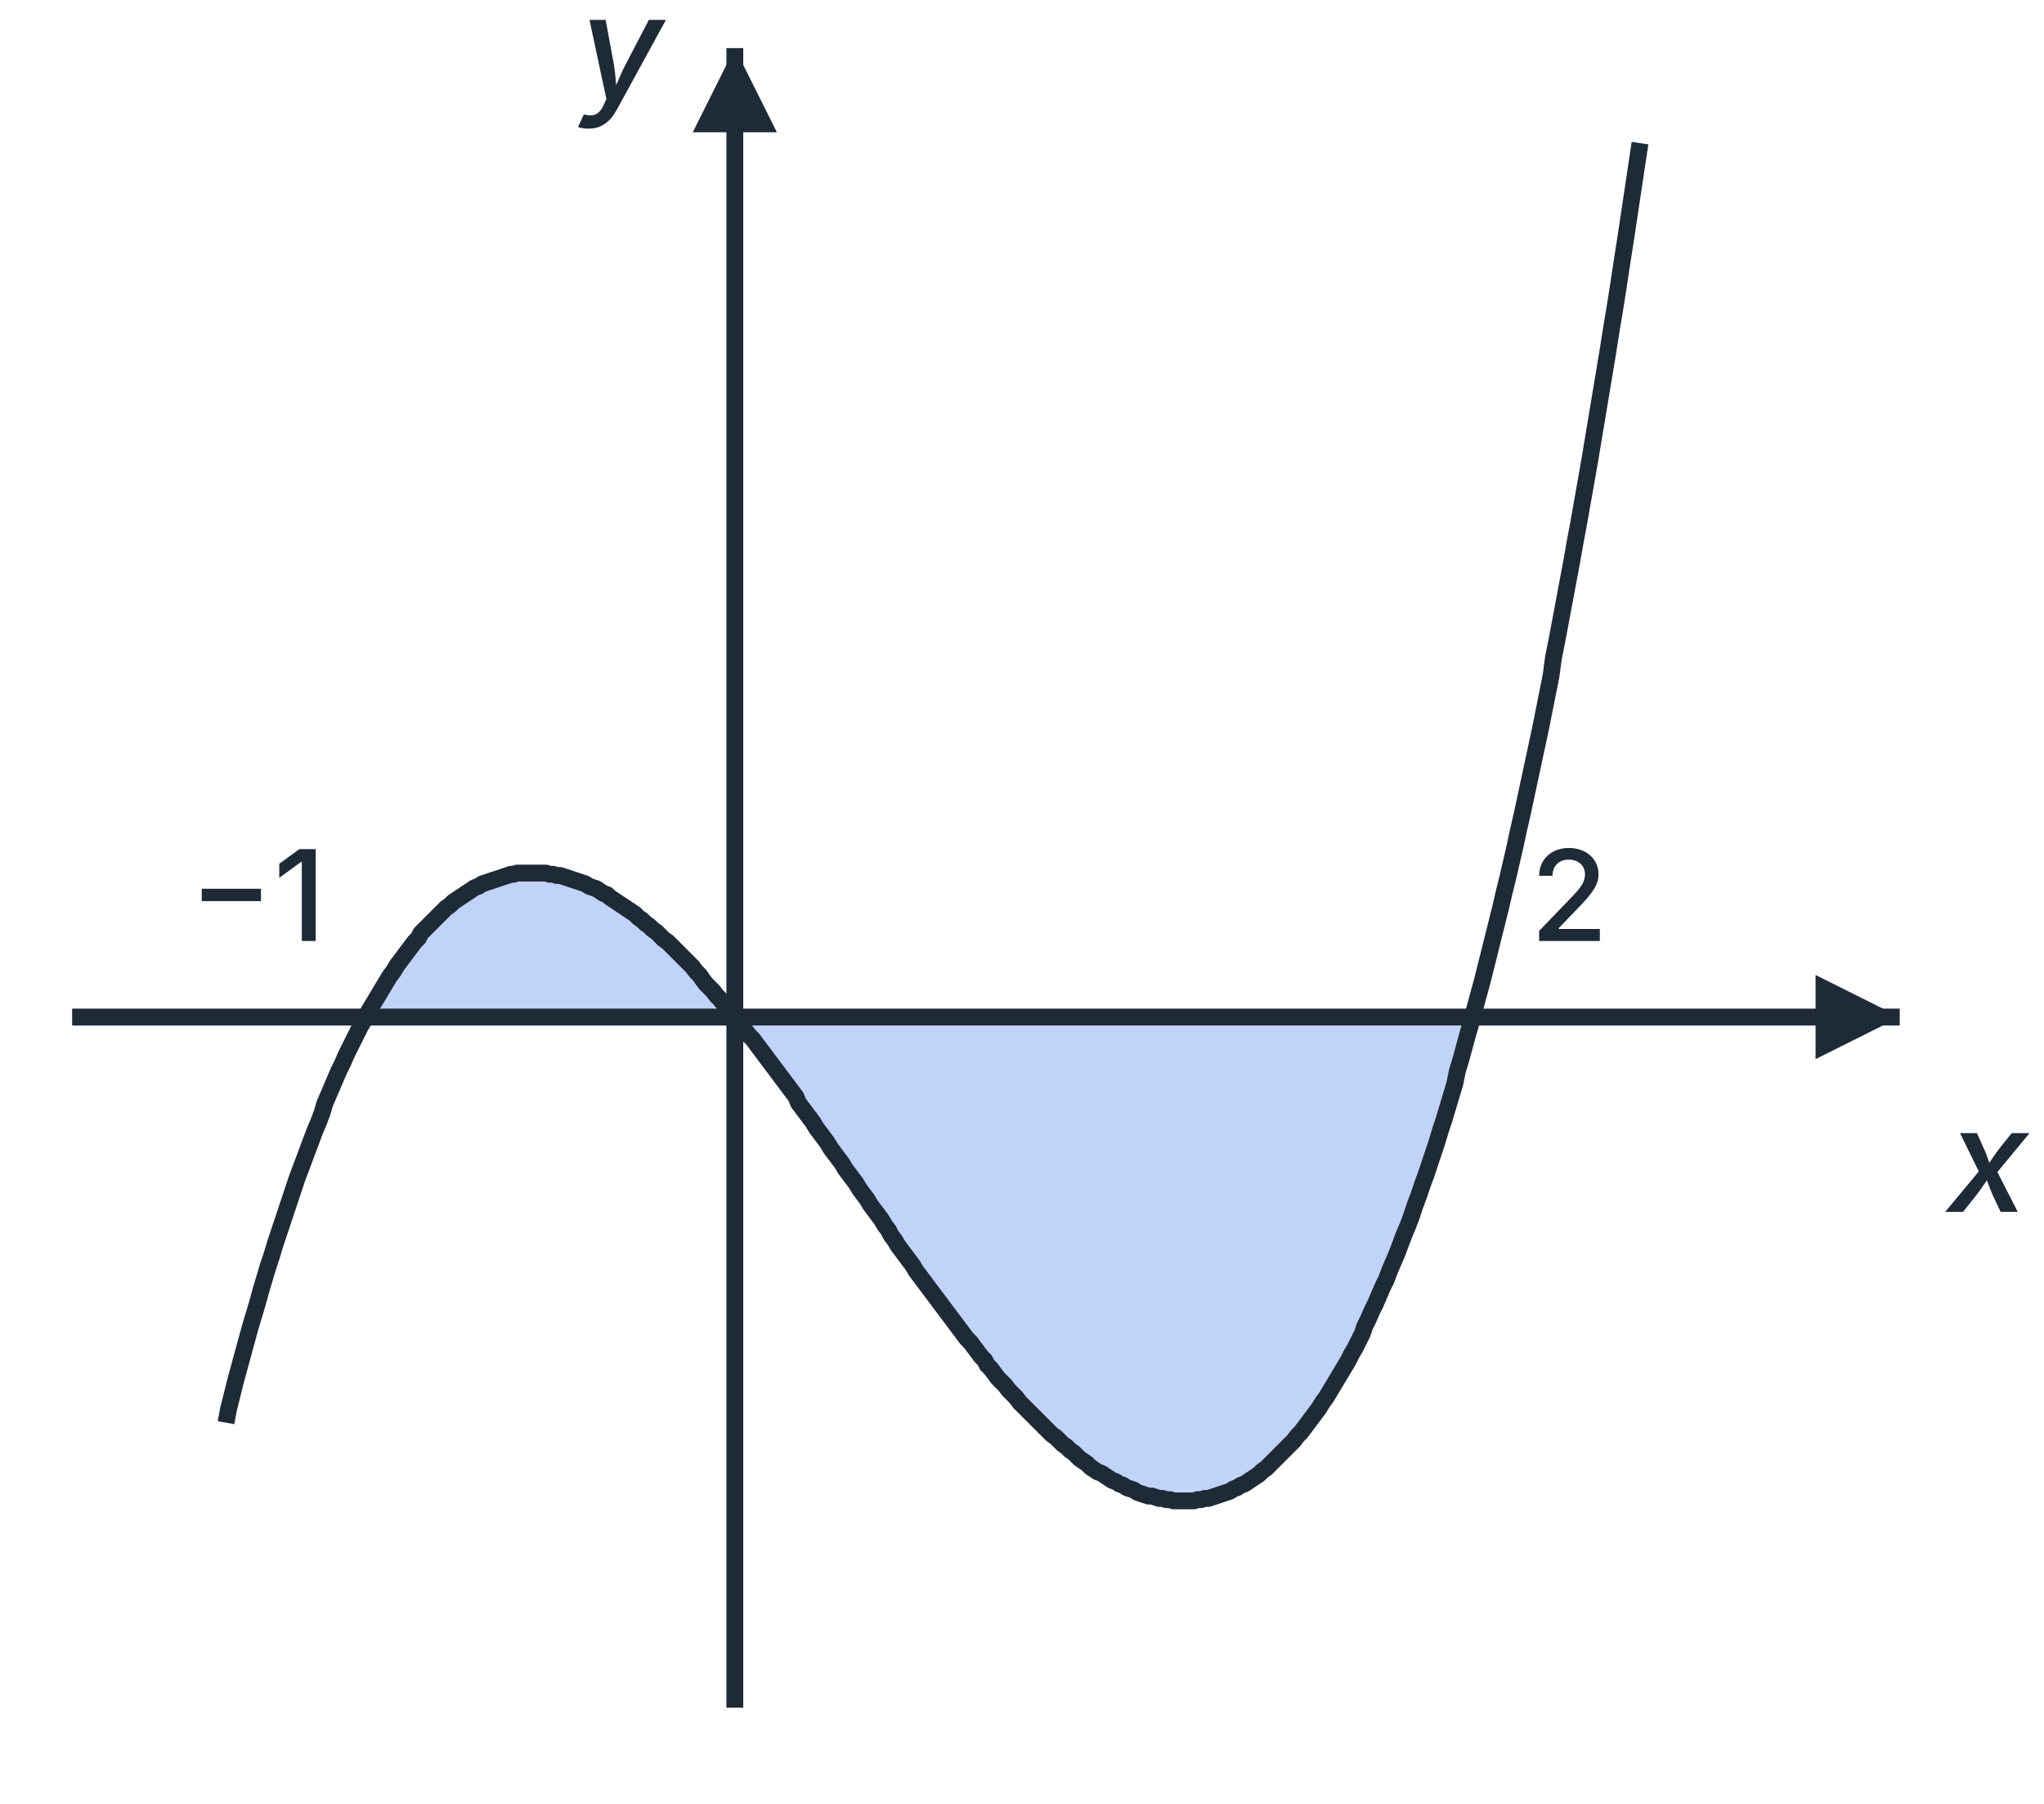
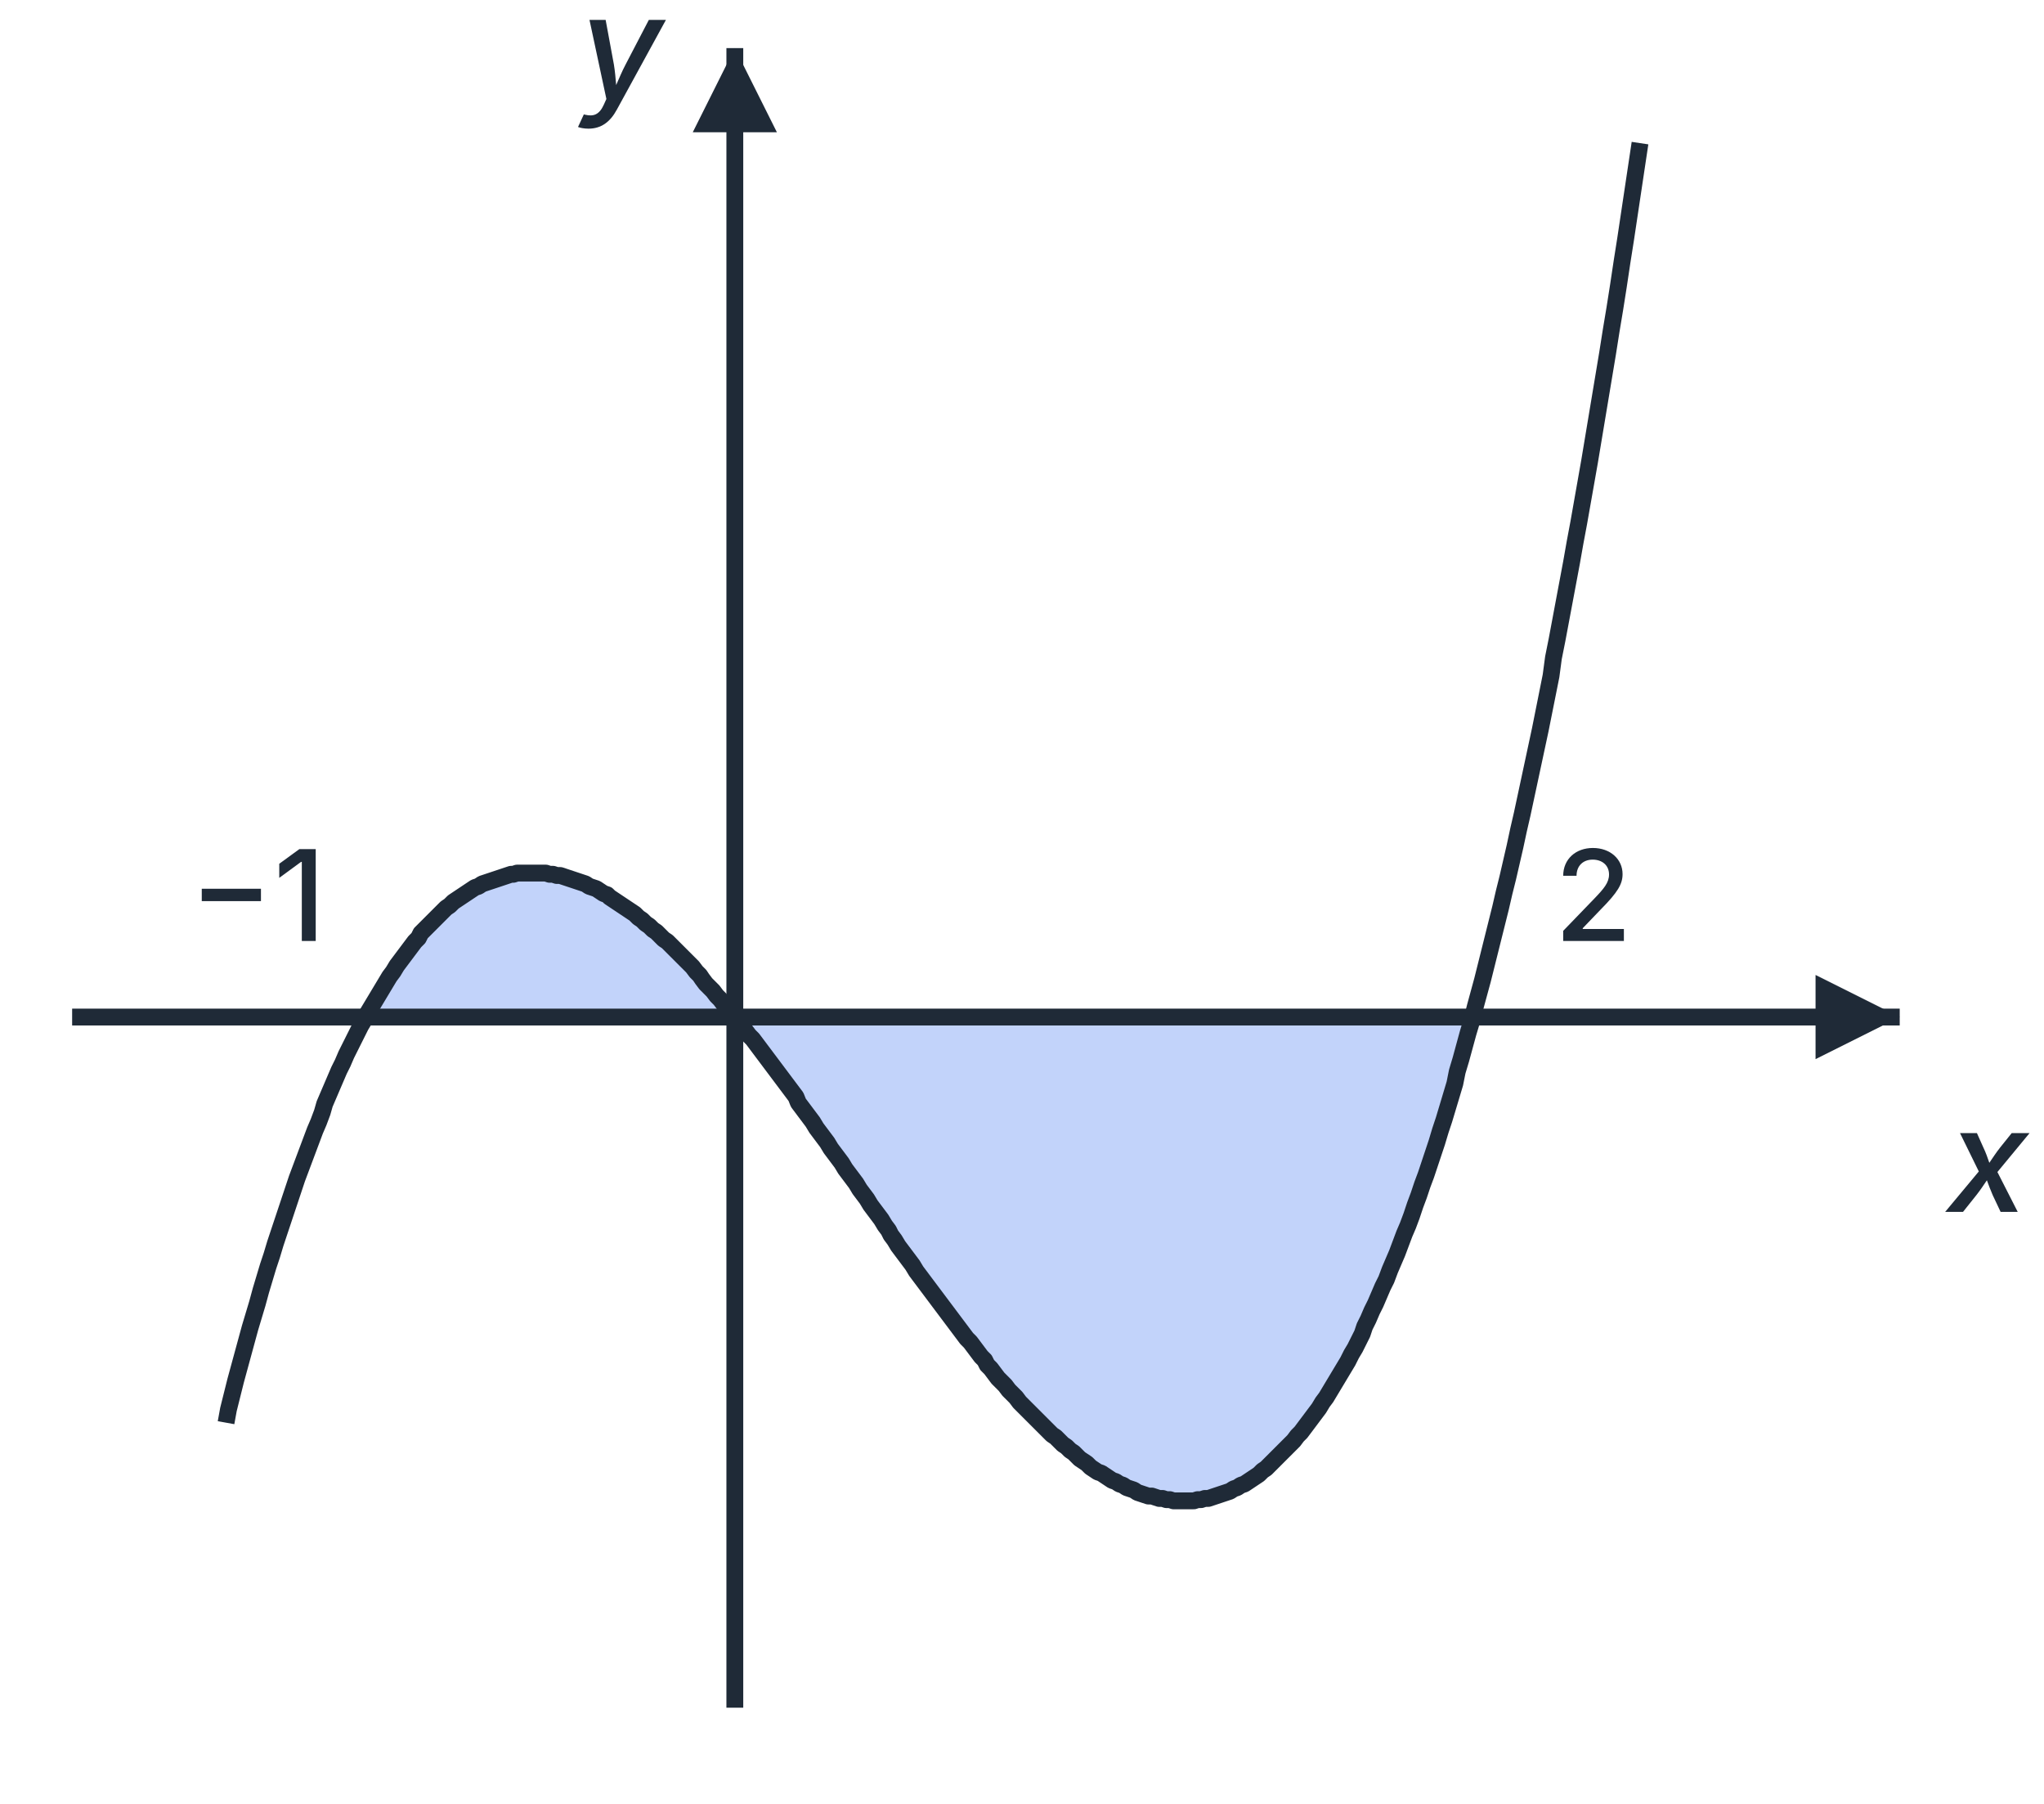
<svg xmlns="http://www.w3.org/2000/svg" viewBox="0 0 170 150" width="170" height="150" font-family="Inter, Arial, sans-serif">
  <polygon points="61.1,84.6 61.4,84.6 61.7,84.6 62.0,84.6 62.3,84.6 62.7,84.6 63.0,84.6 63.3,84.6 63.6,84.6 63.9,84.6 64.2,84.6 64.5,84.6 64.8,84.6 65.1,84.6 65.4,84.6 65.7,84.6 66.0,84.6 66.3,84.6 66.6,84.6 66.9,84.6 67.3,84.6 67.6,84.6 67.9,84.6 68.2,84.6 68.5,84.6 68.8,84.6 69.1,84.6 69.4,84.6 69.7,84.6 70.0,84.6 70.3,84.6 70.6,84.6 70.9,84.6 71.2,84.6 71.6,84.6 71.9,84.6 72.2,84.6 72.5,84.6 72.8,84.6 73.1,84.6 73.4,84.6 73.7,84.6 74.0,84.6 74.3,84.6 74.6,84.6 74.9,84.6 75.2,84.6 75.5,84.6 75.9,84.6 76.2,84.6 76.5,84.6 76.8,84.6 77.1,84.6 77.4,84.6 77.7,84.6 78.0,84.6 78.3,84.6 78.6,84.6 78.9,84.6 79.2,84.6 79.5,84.6 79.8,84.6 80.1,84.6 80.5,84.6 80.8,84.6 81.1,84.6 81.4,84.6 81.7,84.6 82.0,84.6 82.3,84.6 82.6,84.6 82.9,84.6 83.2,84.6 83.5,84.6 83.8,84.6 84.1,84.6 84.4,84.6 84.8,84.6 85.1,84.6 85.4,84.6 85.7,84.6 86.0,84.6 86.3,84.6 86.6,84.6 86.9,84.6 87.2,84.6 87.5,84.6 87.8,84.6 88.1,84.6 88.4,84.6 88.7,84.6 89.1,84.6 89.4,84.6 89.7,84.6 90.0,84.6 90.3,84.6 90.6,84.6 90.9,84.6 91.2,84.6 91.5,84.6 91.8,84.6 92.1,84.6 92.4,84.6 92.7,84.6 93.0,84.6 93.3,84.6 93.7,84.6 94.0,84.6 94.3,84.6 94.6,84.6 94.9,84.6 95.2,84.6 95.5,84.6 95.8,84.6 96.1,84.6 96.4,84.6 96.7,84.6 97.0,84.6 97.3,84.6 97.6,84.6 98.0,84.6 98.3,84.6 98.6,84.6 98.9,84.6 99.2,84.6 99.5,84.6 99.8,84.6 100.1,84.6 100.4,84.6 100.7,84.6 101.0,84.6 101.3,84.6 101.6,84.6 101.9,84.6 102.3,84.6 102.6,84.6 102.9,84.6 103.2,84.6 103.5,84.6 103.8,84.6 104.1,84.6 104.4,84.6 104.7,84.6 105.0,84.6 105.3,84.6 105.6,84.6 105.9,84.6 106.2,84.6 106.5,84.6 106.9,84.6 107.2,84.6 107.5,84.6 107.8,84.6 108.1,84.6 108.4,84.6 108.7,84.6 109.0,84.6 109.3,84.6 109.6,84.6 109.9,84.6 110.2,84.6 110.5,84.6 110.8,84.6 111.2,84.6 111.5,84.6 111.8,84.6 112.1,84.6 112.4,84.6 112.7,84.6 113.0,84.6 113.3,84.6 113.6,84.6 113.9,84.6 114.2,84.6 114.5,84.6 114.8,84.6 115.1,84.6 115.5,84.6 115.8,84.6 116.1,84.6 116.4,84.6 116.7,84.6 117.0,84.6 117.3,84.6 117.6,84.6 117.9,84.6 118.2,84.6 118.5,84.6 118.8,84.6 119.1,84.6 119.4,84.6 119.7,84.6 120.1,84.6 120.4,84.6 120.7,84.6 121.0,84.6 121.3,84.6 121.6,84.6 121.9,84.6 122.2,84.6 122.5,84.6 122.5,84.6 122.2,85.7 121.9,86.8 121.6,87.9 121.3,89.0 121.0,90.0 120.7,91.1 120.4,92.1 120.1,93.1 119.7,94.1 119.4,95.1 119.1,96.0 118.8,96.9 118.5,97.9 118.2,98.8 117.9,99.6 117.6,100.5 117.3,101.3 117.0,102.2 116.7,103.0 116.4,103.8 116.1,104.5 115.8,105.3 115.5,106.1 115.1,106.8 114.8,107.5 114.5,108.2 114.2,108.9 113.9,109.5 113.6,110.2 113.3,110.8 113.0,111.4 112.7,112.0 112.4,112.6 112.1,113.2 111.8,113.7 111.5,114.3 111.2,114.8 110.8,115.3 110.5,115.8 110.2,116.3 109.9,116.7 109.6,117.2 109.3,117.6 109.0,118.0 108.7,118.4 108.4,118.8 108.1,119.2 107.8,119.6 107.5,119.9 107.2,120.3 106.9,120.6 106.5,120.9 106.2,121.2 105.9,121.5 105.6,121.8 105.3,122.0 105.0,122.3 104.7,122.5 104.4,122.8 104.1,123.0 103.8,123.2 103.5,123.4 103.2,123.5 102.9,123.7 102.6,123.8 102.3,124.0 101.9,124.1 101.6,124.2 101.3,124.3 101.0,124.4 100.7,124.5 100.4,124.6 100.1,124.7 99.8,124.7 99.5,124.7 99.2,124.8 98.9,124.8 98.6,124.8 98.3,124.8 98.0,124.8 97.6,124.8 97.3,124.7 97.0,124.7 96.7,124.7 96.4,124.6 96.1,124.5 95.8,124.5 95.5,124.4 95.2,124.3 94.9,124.2 94.6,124.1 94.3,123.9 94.0,123.8 93.7,123.7 93.3,123.5 93.0,123.4 92.7,123.2 92.4,123.0 92.1,122.9 91.8,122.7 91.5,122.5 91.2,122.3 90.9,122.1 90.6,121.8 90.3,121.6 90.0,121.4 89.7,121.2 89.4,120.9 89.1,120.7 88.7,120.4 88.4,120.1 88.1,119.9 87.8,119.6 87.5,119.3 87.2,119.0 86.9,118.7 86.6,118.4 86.3,118.1 86.0,117.8 85.7,117.5 85.4,117.2 85.1,116.8 84.8,116.5 84.4,116.2 84.1,115.8 83.8,115.5 83.5,115.1 83.2,114.8 82.9,114.4 82.6,114.0 82.3,113.7 82.0,113.3 81.7,112.9 81.4,112.5 81.1,112.2 80.8,111.8 80.5,111.4 80.1,111.0 79.8,110.6 79.5,110.2 79.2,109.8 78.9,109.4 78.6,108.9 78.3,108.5 78.0,108.1 77.7,107.7 77.4,107.3 77.1,106.9 76.8,106.4 76.5,106.0 76.2,105.6 75.9,105.1 75.5,104.7 75.2,104.3 74.9,103.8 74.6,103.4 74.3,103.0 74.0,102.5 73.7,102.1 73.4,101.6 73.1,101.2 72.8,100.8 72.5,100.3 72.2,99.9 71.9,99.4 71.6,99.0 71.2,98.5 70.9,98.1 70.6,97.6 70.3,97.2 70.0,96.8 69.7,96.3 69.4,95.9 69.1,95.4 68.8,95.0 68.5,94.5 68.2,94.1 67.9,93.7 67.6,93.2 67.3,92.8 66.9,92.4 66.6,91.9 66.3,91.5 66.0,91.1 65.7,90.7 65.4,90.2 65.1,89.8 64.8,89.4 64.5,89.0 64.2,88.6 63.9,88.1 63.6,87.7 63.3,87.3 63.0,86.9 62.7,86.5 62.3,86.1 62.0,85.7 61.7,85.3 61.4,85.0 61.1,84.6" fill="#2563eb" fill-opacity="0.28" stroke="none" />
  <polygon points="30.4,84.6 30.6,84.3 30.7,84.0 30.9,83.7 31.0,83.5 31.2,83.2 31.3,82.9 31.5,82.7 31.6,82.4 31.8,82.2 32.0,81.9 32.1,81.7 32.3,81.4 32.4,81.2 32.6,80.9 32.7,80.7 32.9,80.5 33.0,80.3 33.2,80.0 33.3,79.8 33.5,79.6 33.6,79.4 33.8,79.2 33.9,79.0 34.1,78.8 34.3,78.6 34.4,78.4 34.6,78.2 34.7,78.0 34.9,77.8 35.0,77.6 35.2,77.5 35.3,77.3 35.5,77.1 35.6,77.0 35.8,76.8 35.9,76.6 36.1,76.5 36.3,76.3 36.4,76.2 36.6,76.0 36.7,75.9 36.9,75.8 37.0,75.6 37.2,75.5 37.3,75.4 37.5,75.2 37.6,75.1 37.8,75.0 37.9,74.9 38.1,74.8 38.2,74.6 38.4,74.5 38.6,74.4 38.7,74.3 38.9,74.2 39.0,74.1 39.2,74.0 39.3,73.9 39.5,73.9 39.6,73.8 39.8,73.7 39.9,73.6 40.1,73.5 40.2,73.5 40.4,73.4 40.5,73.3 40.7,73.3 40.9,73.2 41.0,73.1 41.2,73.1 41.3,73.0 41.5,73.0 41.6,72.9 41.8,72.9 41.9,72.9 42.1,72.8 42.2,72.8 42.4,72.7 42.5,72.7 42.7,72.7 42.9,72.7 43.0,72.6 43.2,72.6 43.3,72.6 43.5,72.6 43.6,72.6 43.8,72.6 43.9,72.6 44.1,72.6 44.2,72.5 44.4,72.6 44.5,72.6 44.7,72.6 44.8,72.6 45.0,72.6 45.2,72.6 45.3,72.6 45.5,72.6 45.6,72.6 45.8,72.7 45.9,72.7 46.1,72.7 46.2,72.7 46.4,72.8 46.5,72.8 46.7,72.9 46.8,72.9 47.0,72.9 47.1,73.0 47.3,73.0 47.5,73.1 47.6,73.1 47.8,73.2 47.9,73.2 48.1,73.3 48.2,73.3 48.4,73.4 48.5,73.5 48.7,73.5 48.8,73.6 49.0,73.7 49.1,73.7 49.3,73.8 49.5,73.9 49.6,74.0 49.8,74.0 49.9,74.1 50.1,74.2 50.2,74.3 50.4,74.4 50.5,74.5 50.7,74.6 50.8,74.7 51.0,74.8 51.1,74.9 51.3,75.0 51.4,75.1 51.6,75.2 51.8,75.3 51.9,75.4 52.1,75.5 52.2,75.6 52.4,75.7 52.5,75.8 52.7,75.9 52.8,76.0 53.0,76.2 53.1,76.3 53.3,76.4 53.4,76.5 53.6,76.7 53.7,76.8 53.9,76.9 54.1,77.0 54.2,77.2 54.4,77.3 54.5,77.5 54.7,77.6 54.8,77.7 55.0,77.9 55.1,78.0 55.3,78.2 55.4,78.3 55.6,78.4 55.7,78.6 55.9,78.7 56.1,78.9 56.2,79.0 56.4,79.2 56.5,79.3 56.7,79.5 56.8,79.7 57.0,79.8 57.1,80.0 57.3,80.1 57.4,80.3 57.6,80.5 57.7,80.6 57.9,80.8 58.0,81.0 58.2,81.1 58.4,81.3 58.5,81.5 58.7,81.7 58.8,81.8 59.0,82.0 59.1,82.2 59.3,82.4 59.4,82.5 59.6,82.7 59.7,82.9 59.9,83.1 60.0,83.3 60.2,83.4 60.3,83.6 60.5,83.8 60.7,84.0 60.8,84.2 61.0,84.4 61.1,84.6 61.1,84.6 61.0,84.6 60.8,84.6 60.7,84.6 60.5,84.6 60.3,84.6 60.2,84.6 60.0,84.6 59.9,84.6 59.7,84.6 59.6,84.6 59.4,84.6 59.3,84.6 59.1,84.6 59.0,84.6 58.8,84.6 58.7,84.6 58.5,84.6 58.4,84.6 58.2,84.6 58.0,84.6 57.9,84.6 57.7,84.6 57.6,84.6 57.4,84.6 57.3,84.6 57.1,84.6 57.0,84.6 56.8,84.6 56.7,84.6 56.5,84.6 56.4,84.6 56.2,84.6 56.1,84.6 55.9,84.6 55.7,84.6 55.6,84.6 55.4,84.6 55.3,84.6 55.1,84.6 55.0,84.6 54.8,84.6 54.7,84.6 54.5,84.6 54.4,84.6 54.2,84.6 54.1,84.6 53.9,84.6 53.7,84.6 53.6,84.6 53.4,84.6 53.3,84.6 53.1,84.6 53.0,84.6 52.8,84.6 52.7,84.6 52.5,84.6 52.4,84.6 52.2,84.6 52.1,84.6 51.9,84.6 51.8,84.6 51.6,84.6 51.4,84.6 51.3,84.6 51.1,84.6 51.0,84.6 50.8,84.6 50.7,84.6 50.5,84.6 50.4,84.6 50.2,84.6 50.1,84.6 49.9,84.6 49.8,84.6 49.6,84.6 49.5,84.6 49.3,84.6 49.1,84.6 49.0,84.6 48.8,84.6 48.7,84.6 48.5,84.6 48.4,84.6 48.2,84.6 48.1,84.6 47.9,84.6 47.8,84.6 47.6,84.6 47.5,84.6 47.3,84.6 47.1,84.6 47.0,84.6 46.8,84.6 46.7,84.6 46.5,84.6 46.4,84.6 46.2,84.6 46.1,84.6 45.9,84.6 45.8,84.6 45.6,84.6 45.5,84.6 45.3,84.6 45.2,84.6 45.0,84.6 44.8,84.6 44.7,84.6 44.5,84.6 44.4,84.6 44.2,84.6 44.1,84.6 43.9,84.6 43.8,84.6 43.6,84.6 43.5,84.6 43.3,84.6 43.2,84.6 43.0,84.6 42.9,84.6 42.7,84.6 42.5,84.6 42.4,84.6 42.2,84.6 42.1,84.6 41.9,84.6 41.8,84.6 41.6,84.6 41.5,84.6 41.3,84.6 41.2,84.6 41.0,84.6 40.9,84.6 40.7,84.6 40.5,84.6 40.4,84.6 40.2,84.6 40.1,84.6 39.9,84.6 39.8,84.6 39.6,84.6 39.5,84.6 39.3,84.6 39.2,84.6 39.0,84.6 38.9,84.6 38.7,84.6 38.6,84.6 38.4,84.6 38.2,84.6 38.1,84.6 37.9,84.6 37.8,84.6 37.6,84.6 37.5,84.6 37.3,84.6 37.2,84.6 37.0,84.6 36.9,84.6 36.7,84.6 36.6,84.6 36.4,84.6 36.3,84.6 36.1,84.6 35.9,84.6 35.8,84.6 35.6,84.6 35.5,84.6 35.3,84.6 35.2,84.6 35.0,84.6 34.9,84.6 34.7,84.6 34.6,84.6 34.4,84.6 34.3,84.6 34.1,84.6 33.9,84.6 33.8,84.6 33.6,84.6 33.5,84.6 33.3,84.6 33.2,84.6 33.0,84.6 32.9,84.6 32.7,84.6 32.6,84.6 32.4,84.6 32.3,84.6 32.1,84.6 32.0,84.6 31.8,84.6 31.6,84.6 31.5,84.6 31.3,84.6 31.2,84.6 31.0,84.6 30.9,84.6 30.7,84.6 30.6,84.6 30.4,84.6" fill="#2563eb" fill-opacity="0.28" stroke="none" />
  <line x1="6.0" y1="84.571" x2="158.0" y2="84.571" stroke="#1f2a37" stroke-width="1.4" />
  <path d="M158.0,84.571 l-7,-3.5 v7 z" fill="#1f2a37" />
  <line x1="61.116" y1="142.0" x2="61.116" y2="4.0" stroke="#1f2a37" stroke-width="1.4" />
  <path d="M61.116,4.0 l-3.5,7 h7 z" fill="#1f2a37" />
  <text x="162.0" y="100.771" text-anchor="start" font-size="12" fill="#1f2a37" font-weight="500" font-style="italic">x</text>
  <text x="55.116" y="8.2" text-anchor="end" font-size="12" fill="#1f2a37" font-weight="500" font-style="italic">y</text>
  <polyline points="18.8,118.3 19.0,117.2 19.3,116.0 19.6,114.8 19.9,113.7 20.2,112.6 20.5,111.5 20.8,110.4 21.1,109.4 21.4,108.4 21.7,107.3 22.0,106.3 22.3,105.3 22.6,104.4 22.9,103.4 23.2,102.5 23.5,101.6 23.8,100.7 24.1,99.8 24.4,98.9 24.7,98.0 25.0,97.2 25.3,96.4 25.6,95.6 25.9,94.8 26.2,94.0 26.5,93.3 26.8,92.5 27.0,91.8 27.3,91.1 27.6,90.4 27.9,89.7 28.2,89.0 28.5,88.4 28.8,87.7 29.1,87.1 29.4,86.5 29.7,85.9 30.0,85.3 30.3,84.8 30.6,84.2 30.9,83.7 31.2,83.2 31.5,82.7 31.8,82.2 32.1,81.7 32.4,81.2 32.7,80.8 33.0,80.3 33.3,79.9 33.6,79.5 33.9,79.1 34.2,78.7 34.5,78.3 34.8,78.0 35.0,77.6 35.3,77.3 35.6,77.0 35.9,76.7 36.2,76.4 36.5,76.1 36.8,75.8 37.1,75.5 37.4,75.3 37.7,75.0 38.0,74.8 38.3,74.6 38.6,74.4 38.9,74.2 39.2,74.0 39.5,73.8 39.8,73.7 40.1,73.5 40.4,73.4 40.7,73.3 41.0,73.2 41.3,73.1 41.6,73.0 41.9,72.9 42.2,72.8 42.5,72.7 42.7,72.7 43.0,72.6 43.3,72.6 43.6,72.6 43.9,72.6 44.2,72.6 44.5,72.6 44.8,72.6 45.1,72.6 45.4,72.6 45.7,72.7 46.0,72.7 46.3,72.8 46.6,72.8 46.9,72.9 47.2,73.0 47.5,73.1 47.8,73.2 48.1,73.3 48.4,73.4 48.7,73.5 49.0,73.7 49.3,73.8 49.6,73.9 49.9,74.1 50.2,74.3 50.5,74.4 50.7,74.6 51.0,74.8 51.3,75.0 51.6,75.2 51.9,75.4 52.2,75.6 52.5,75.8 52.8,76.0 53.1,76.3 53.4,76.5 53.7,76.8 54.0,77.0 54.3,77.3 54.6,77.5 54.9,77.8 55.2,78.1 55.5,78.3 55.8,78.6 56.1,78.9 56.4,79.2 56.7,79.5 57.0,79.8 57.3,80.1 57.6,80.4 57.9,80.8 58.2,81.1 58.4,81.4 58.7,81.8 59.0,82.1 59.3,82.4 59.6,82.8 59.9,83.1 60.2,83.5 60.5,83.8 60.8,84.2 61.1,84.6 61.4,84.9 61.7,85.3 62.0,85.7 62.3,86.1 62.6,86.4 62.9,86.8 63.2,87.2 63.5,87.6 63.8,88.0 64.1,88.4 64.4,88.8 64.7,89.2 65.0,89.6 65.3,90.0 65.6,90.4 65.9,90.8 66.2,91.2 66.4,91.7 66.7,92.1 67.0,92.5 67.3,92.9 67.6,93.3 67.9,93.8 68.2,94.2 68.5,94.6 68.8,95.0 69.1,95.5 69.4,95.9 69.7,96.3 70.0,96.7 70.3,97.2 70.6,97.6 70.9,98.0 71.2,98.4 71.5,98.9 71.8,99.3 72.1,99.7 72.4,100.2 72.7,100.6 73.0,101.0 73.3,101.4 73.6,101.9 73.9,102.3 74.1,102.7 74.4,103.1 74.7,103.6 75.0,104.0 75.3,104.4 75.6,104.8 75.9,105.2 76.2,105.7 76.5,106.1 76.8,106.5 77.1,106.9 77.4,107.3 77.7,107.7 78.0,108.1 78.3,108.5 78.6,108.9 78.9,109.3 79.2,109.7 79.5,110.1 79.8,110.5 80.1,110.9 80.4,111.3 80.7,111.6 81.0,112.0 81.3,112.4 81.6,112.8 81.9,113.1 82.1,113.5 82.4,113.8 82.7,114.2 83.0,114.6 83.3,114.9 83.6,115.2 83.9,115.6 84.2,115.9 84.5,116.2 84.8,116.6 85.1,116.9 85.4,117.2 85.7,117.5 86.0,117.8 86.3,118.1 86.6,118.4 86.9,118.7 87.2,119.0 87.5,119.3 87.8,119.5 88.1,119.8 88.4,120.1 88.7,120.3 89.0,120.6 89.3,120.8 89.6,121.1 89.8,121.3 90.1,121.5 90.4,121.7 90.7,122.0 91.0,122.2 91.3,122.4 91.6,122.5 91.9,122.7 92.2,122.9 92.5,123.1 92.8,123.2 93.1,123.4 93.4,123.5 93.7,123.7 94.0,123.8 94.3,123.9 94.6,124.1 94.9,124.2 95.2,124.3 95.5,124.4 95.8,124.4 96.1,124.5 96.4,124.6 96.7,124.6 97.0,124.7 97.3,124.7 97.6,124.8 97.8,124.8 98.1,124.8 98.4,124.8 98.7,124.8 99.0,124.8 99.3,124.8 99.6,124.7 99.9,124.7 100.2,124.6 100.5,124.6 100.8,124.5 101.1,124.4 101.4,124.3 101.7,124.2 102.0,124.1 102.3,124.0 102.6,123.8 102.9,123.7 103.2,123.5 103.5,123.4 103.8,123.2 104.1,123.0 104.4,122.8 104.7,122.6 105.0,122.3 105.3,122.1 105.5,121.9 105.8,121.6 106.1,121.3 106.4,121.0 106.7,120.7 107.0,120.4 107.3,120.1 107.6,119.8 107.9,119.4 108.2,119.1 108.5,118.7 108.8,118.3 109.1,117.9 109.4,117.5 109.7,117.1 110.0,116.6 110.3,116.2 110.6,115.7 110.9,115.2 111.2,114.7 111.5,114.2 111.8,113.7 112.1,113.2 112.4,112.6 112.7,112.1 113.0,111.5 113.3,110.9 113.5,110.3 113.8,109.7 114.1,109.0 114.4,108.4 114.7,107.7 115.0,107.0 115.3,106.4 115.6,105.6 115.9,104.9 116.2,104.2 116.5,103.4 116.8,102.6 117.1,101.9 117.4,101.1 117.7,100.2 118.0,99.4 118.3,98.5 118.6,97.7 118.9,96.8 119.2,95.9 119.5,95.0 119.8,94.0 120.1,93.1 120.4,92.1 120.7,91.1 121.0,90.1 121.2,89.1 121.5,88.1 121.8,87.0 122.1,85.9 122.4,84.9 122.7,83.7 123.0,82.6 123.3,81.5 123.6,80.3 123.9,79.1 124.2,77.9 124.5,76.7 124.8,75.5 125.1,74.2 125.4,73.0 125.7,71.7 126.0,70.4 126.3,69.0 126.6,67.7 126.9,66.3 127.2,64.9 127.5,63.5 127.8,62.1 128.1,60.7 128.4,59.2 128.7,57.7 129.0,56.2 129.2,54.7 129.5,53.2 129.8,51.6 130.1,50.0 130.4,48.4 130.7,46.8 131.0,45.1 131.3,43.5 131.6,41.8 131.9,40.1 132.2,38.4 132.5,36.6 132.8,34.8 133.1,33.0 133.4,31.2 133.7,29.4 134.0,27.5 134.3,25.7 134.6,23.8 134.9,21.8 135.2,19.9 135.5,17.9 135.8,15.9 136.1,13.9 136.4,11.9" fill="none" stroke="#1f2a37" stroke-width="1.4" stroke-linejoin="round" />
  <text x="21.419" y="78.246" text-anchor="middle" font-size="10.5" fill="#1f2a37" font-weight="500">−1</text>
-   <text x="130.512" y="78.246" text-anchor="middle" font-size="10.5" fill="#1f2a37" font-weight="500">2</text>
+   <text x="132.512" y="78.246" text-anchor="middle" font-size="10.5" fill="#1f2a37" font-weight="500">2</text>
</svg>
